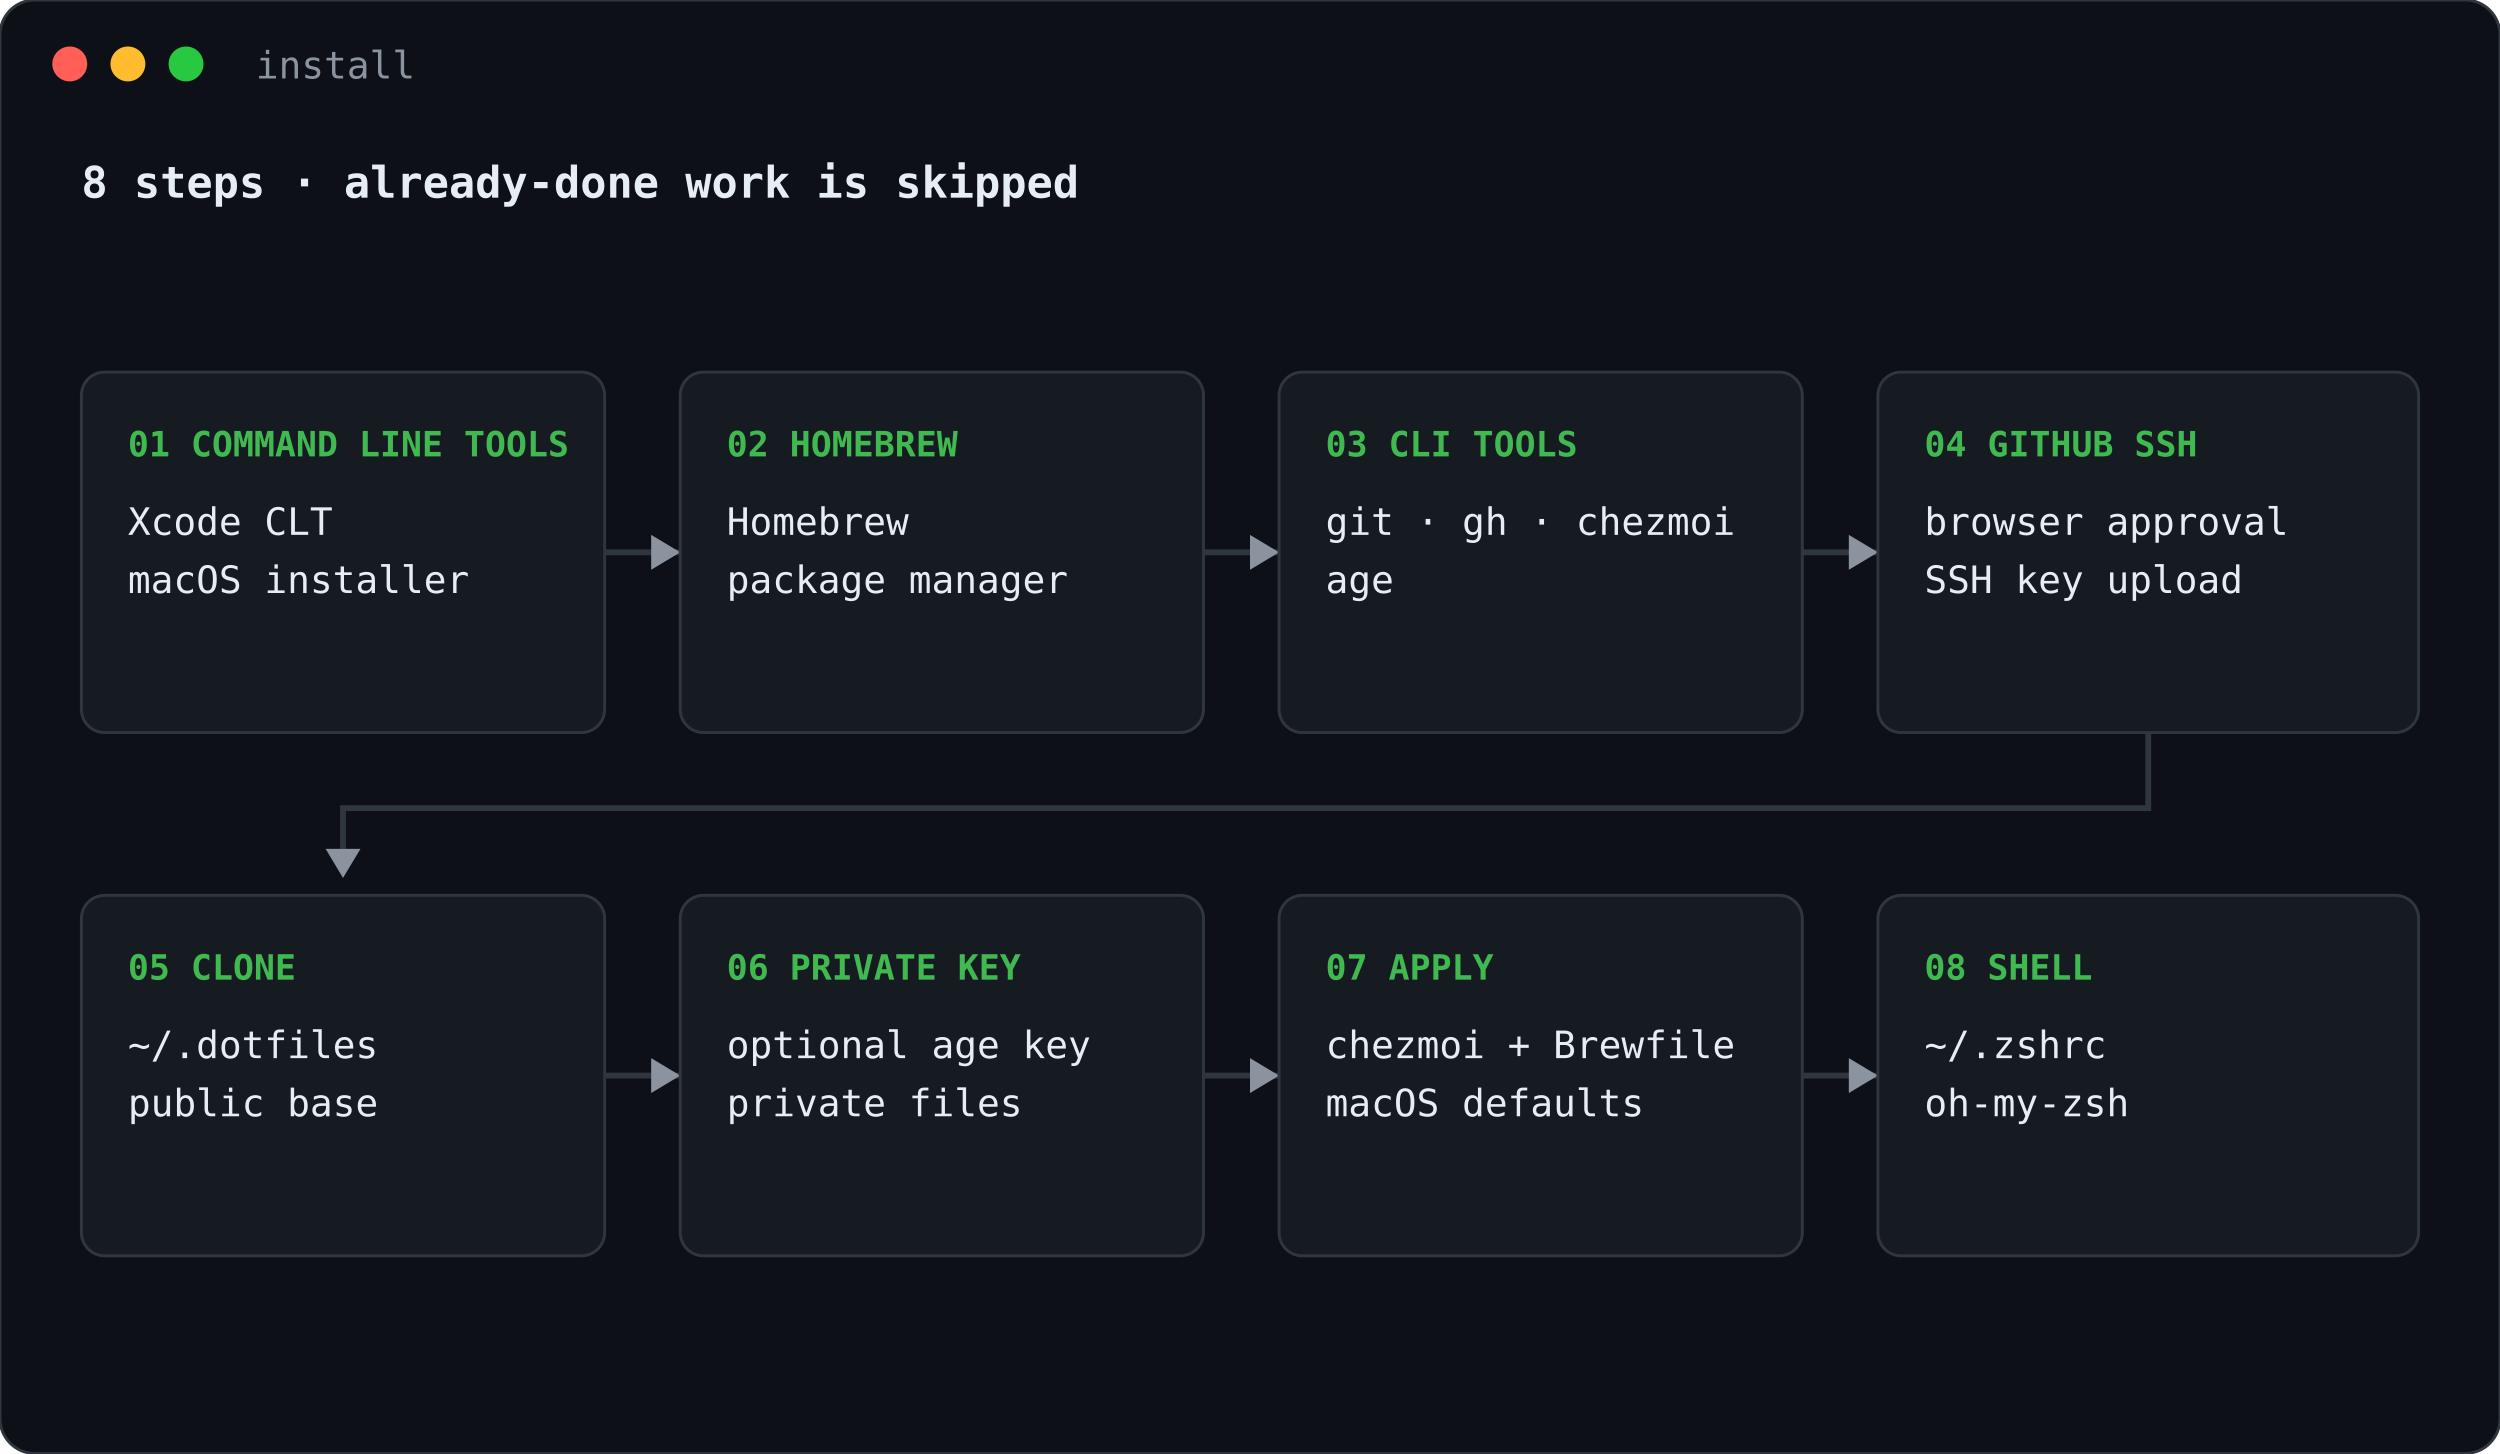
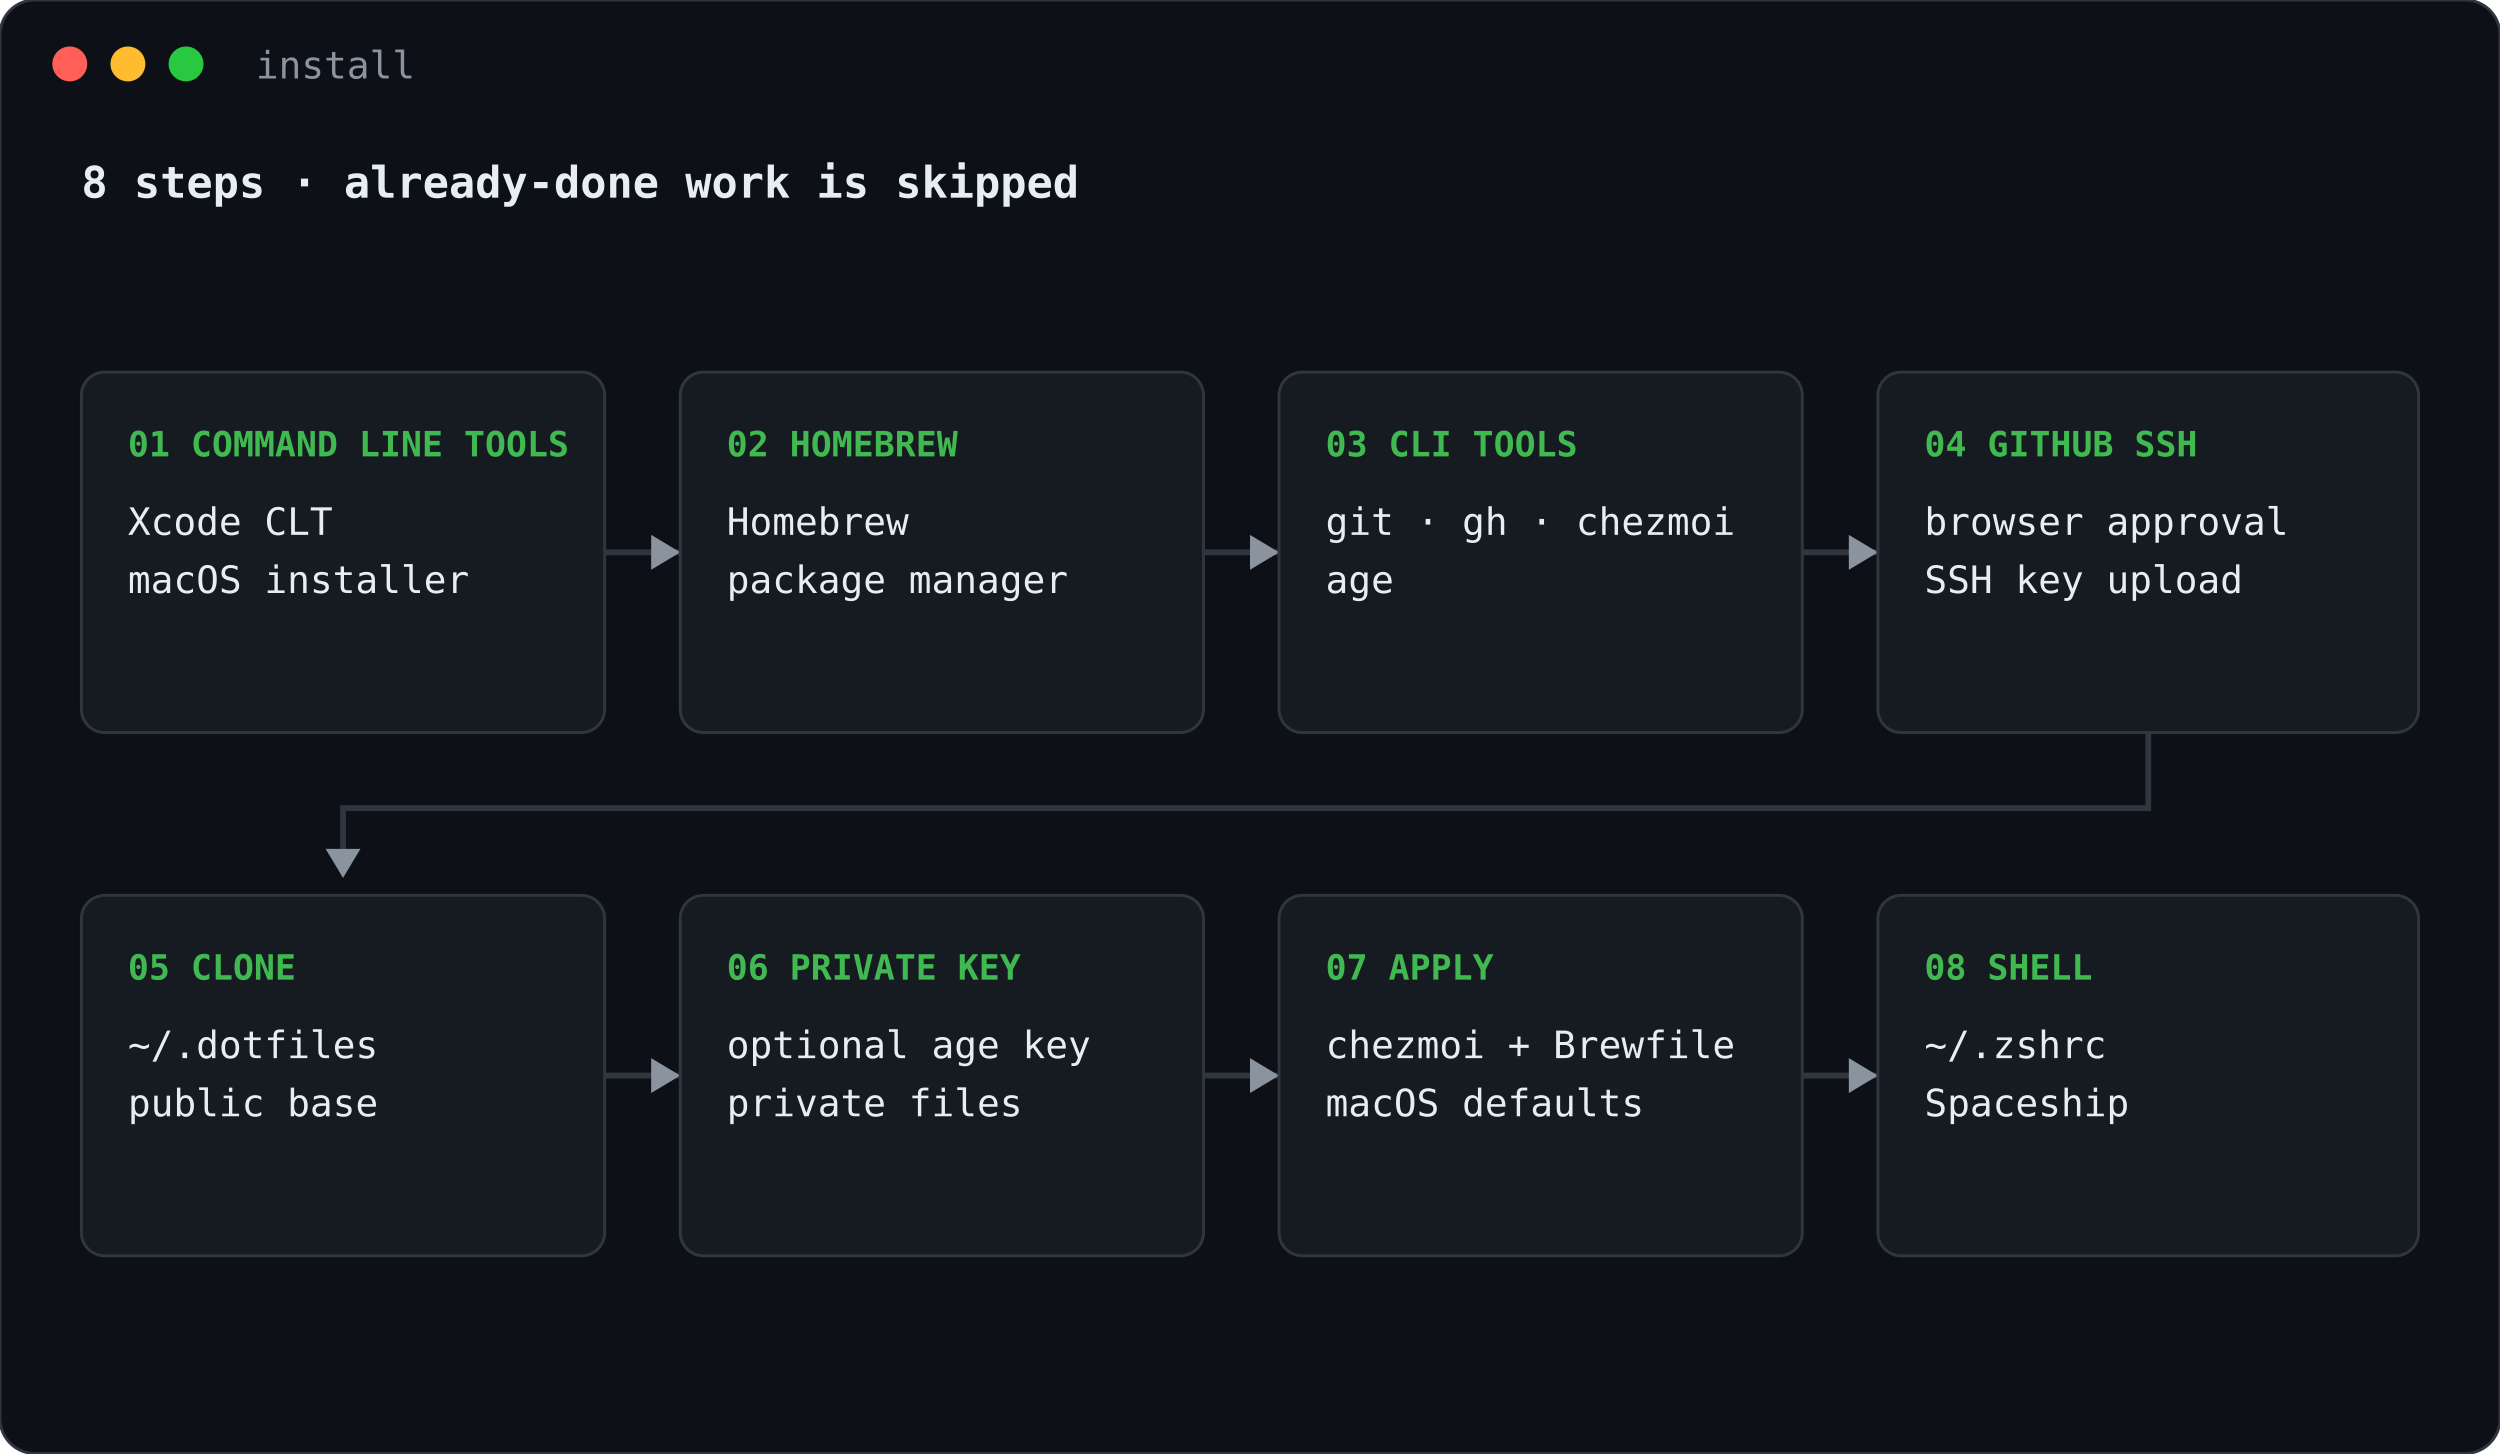
<svg xmlns="http://www.w3.org/2000/svg" width="860" height="500" viewBox="0 0 860 500" role="img" aria-label="Install flow: command line tools, Homebrew, CLI tools, GitHub SSH, clone, private key, apply, and shell">
  <rect width="860" height="500" rx="12" fill="#0d1117" stroke="#30363d" />
  <circle cx="24" cy="22" r="6" fill="#ff5f57" />
  <circle cx="44" cy="22" r="6" fill="#febc2e" />
  <circle cx="64" cy="22" r="6" fill="#28c840" />
  <text x="88" y="27" fill="#8b949e" font-family="ui-monospace, SFMono-Regular, Menlo, monospace" font-size="13">install</text>
  <text x="28" y="68" fill="#e6edf3" font-family="ui-monospace, SFMono-Regular, Menlo, monospace" font-size="15" font-weight="650">8 steps · already-done work is skipped</text>
  <g stroke="#30363d" stroke-width="2" fill="none">
    <path d="M208 190h26" />
    <path d="M414 190h26" />
    <path d="M620 190h26" />
    <path d="M739 252v26H118v14" />
    <path d="M208 370h26" />
    <path d="M414 370h26" />
    <path d="M620 370h26" />
  </g>
  <g fill="#8b949e">
    <path d="m224 184 10 6-10 6z" />
    <path d="m430 184 10 6-10 6z" />
    <path d="m636 184 10 6-10 6z" />
    <path d="m112 292 6 10 6-10z" />
    <path d="m224 364 10 6-10 6z" />
    <path d="m430 364 10 6-10 6z" />
    <path d="m636 364 10 6-10 6z" />
  </g>
  <g fill="#161b22" stroke="#30363d">
    <rect x="28" y="128" width="180" height="124" rx="8" />
    <rect x="234" y="128" width="180" height="124" rx="8" />
    <rect x="440" y="128" width="180" height="124" rx="8" />
    <rect x="646" y="128" width="186" height="124" rx="8" />
    <rect x="28" y="308" width="180" height="124" rx="8" />
    <rect x="234" y="308" width="180" height="124" rx="8" />
    <rect x="440" y="308" width="180" height="124" rx="8" />
    <rect x="646" y="308" width="186" height="124" rx="8" />
  </g>
  <g fill="#3fb950" font-family="ui-monospace, SFMono-Regular, Menlo, monospace" font-size="12" font-weight="650">
    <text x="44" y="157">01  COMMAND LINE TOOLS</text>
    <text x="250" y="157">02  HOMEBREW</text>
    <text x="456" y="157">03  CLI TOOLS</text>
    <text x="662" y="157">04  GITHUB SSH</text>
    <text x="44" y="337">05  CLONE</text>
    <text x="250" y="337">06  PRIVATE KEY</text>
    <text x="456" y="337">07  APPLY</text>
    <text x="662" y="337">08  SHELL</text>
  </g>
  <g fill="#e6edf3" font-family="ui-monospace, SFMono-Regular, Menlo, monospace" font-size="13">
    <text x="44" y="184">Xcode CLT</text>
    <text x="44" y="204">macOS installer</text>
    <text x="250" y="184">Homebrew</text>
    <text x="250" y="204">package manager</text>
    <text x="456" y="184">git · gh · chezmoi</text>
    <text x="456" y="204">age</text>
    <text x="662" y="184">browser approval</text>
    <text x="662" y="204">SSH key upload</text>
    <text x="44" y="364">~/.dotfiles</text>
    <text x="44" y="384">public base</text>
    <text x="250" y="364">optional age key</text>
    <text x="250" y="384">private files</text>
    <text x="456" y="364">chezmoi + Brewfile</text>
    <text x="456" y="384">macOS defaults</text>
    <text x="662" y="364">~/.zshrc</text>
-     <text x="662" y="384">oh-my-zsh</text>
+     <text x="662" y="384">Spaceship</text>
  </g>
</svg>
